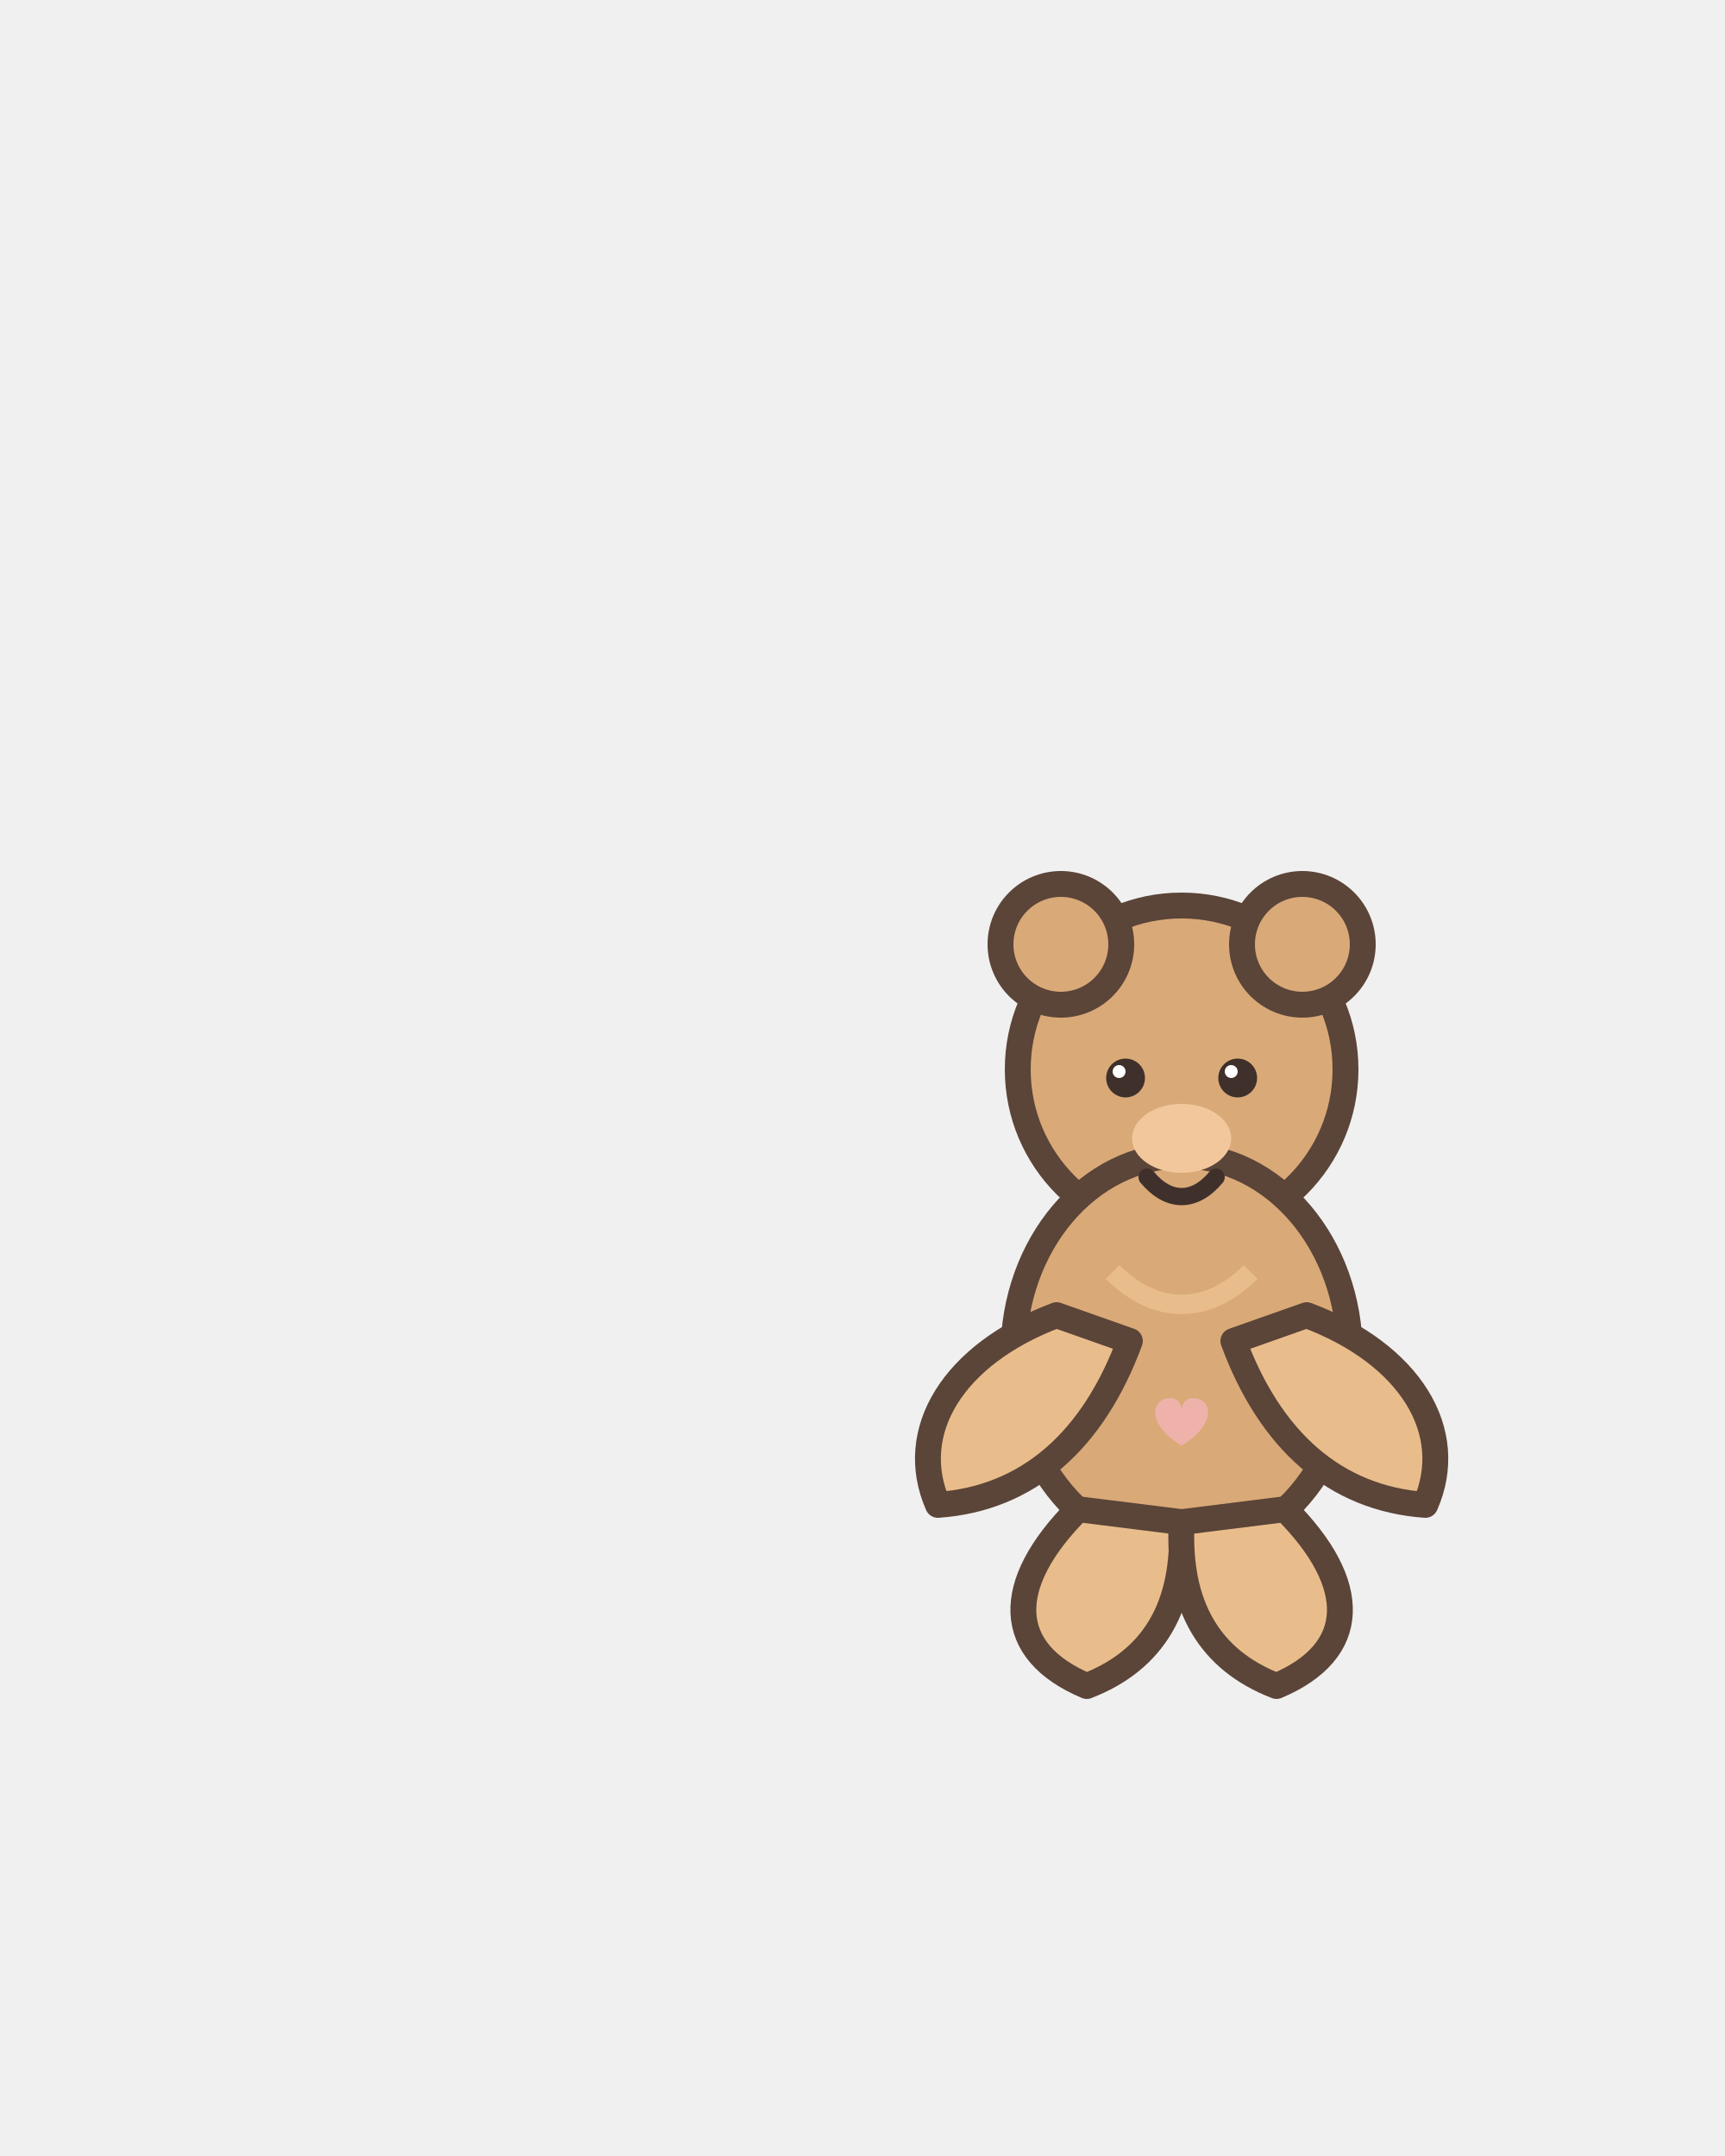
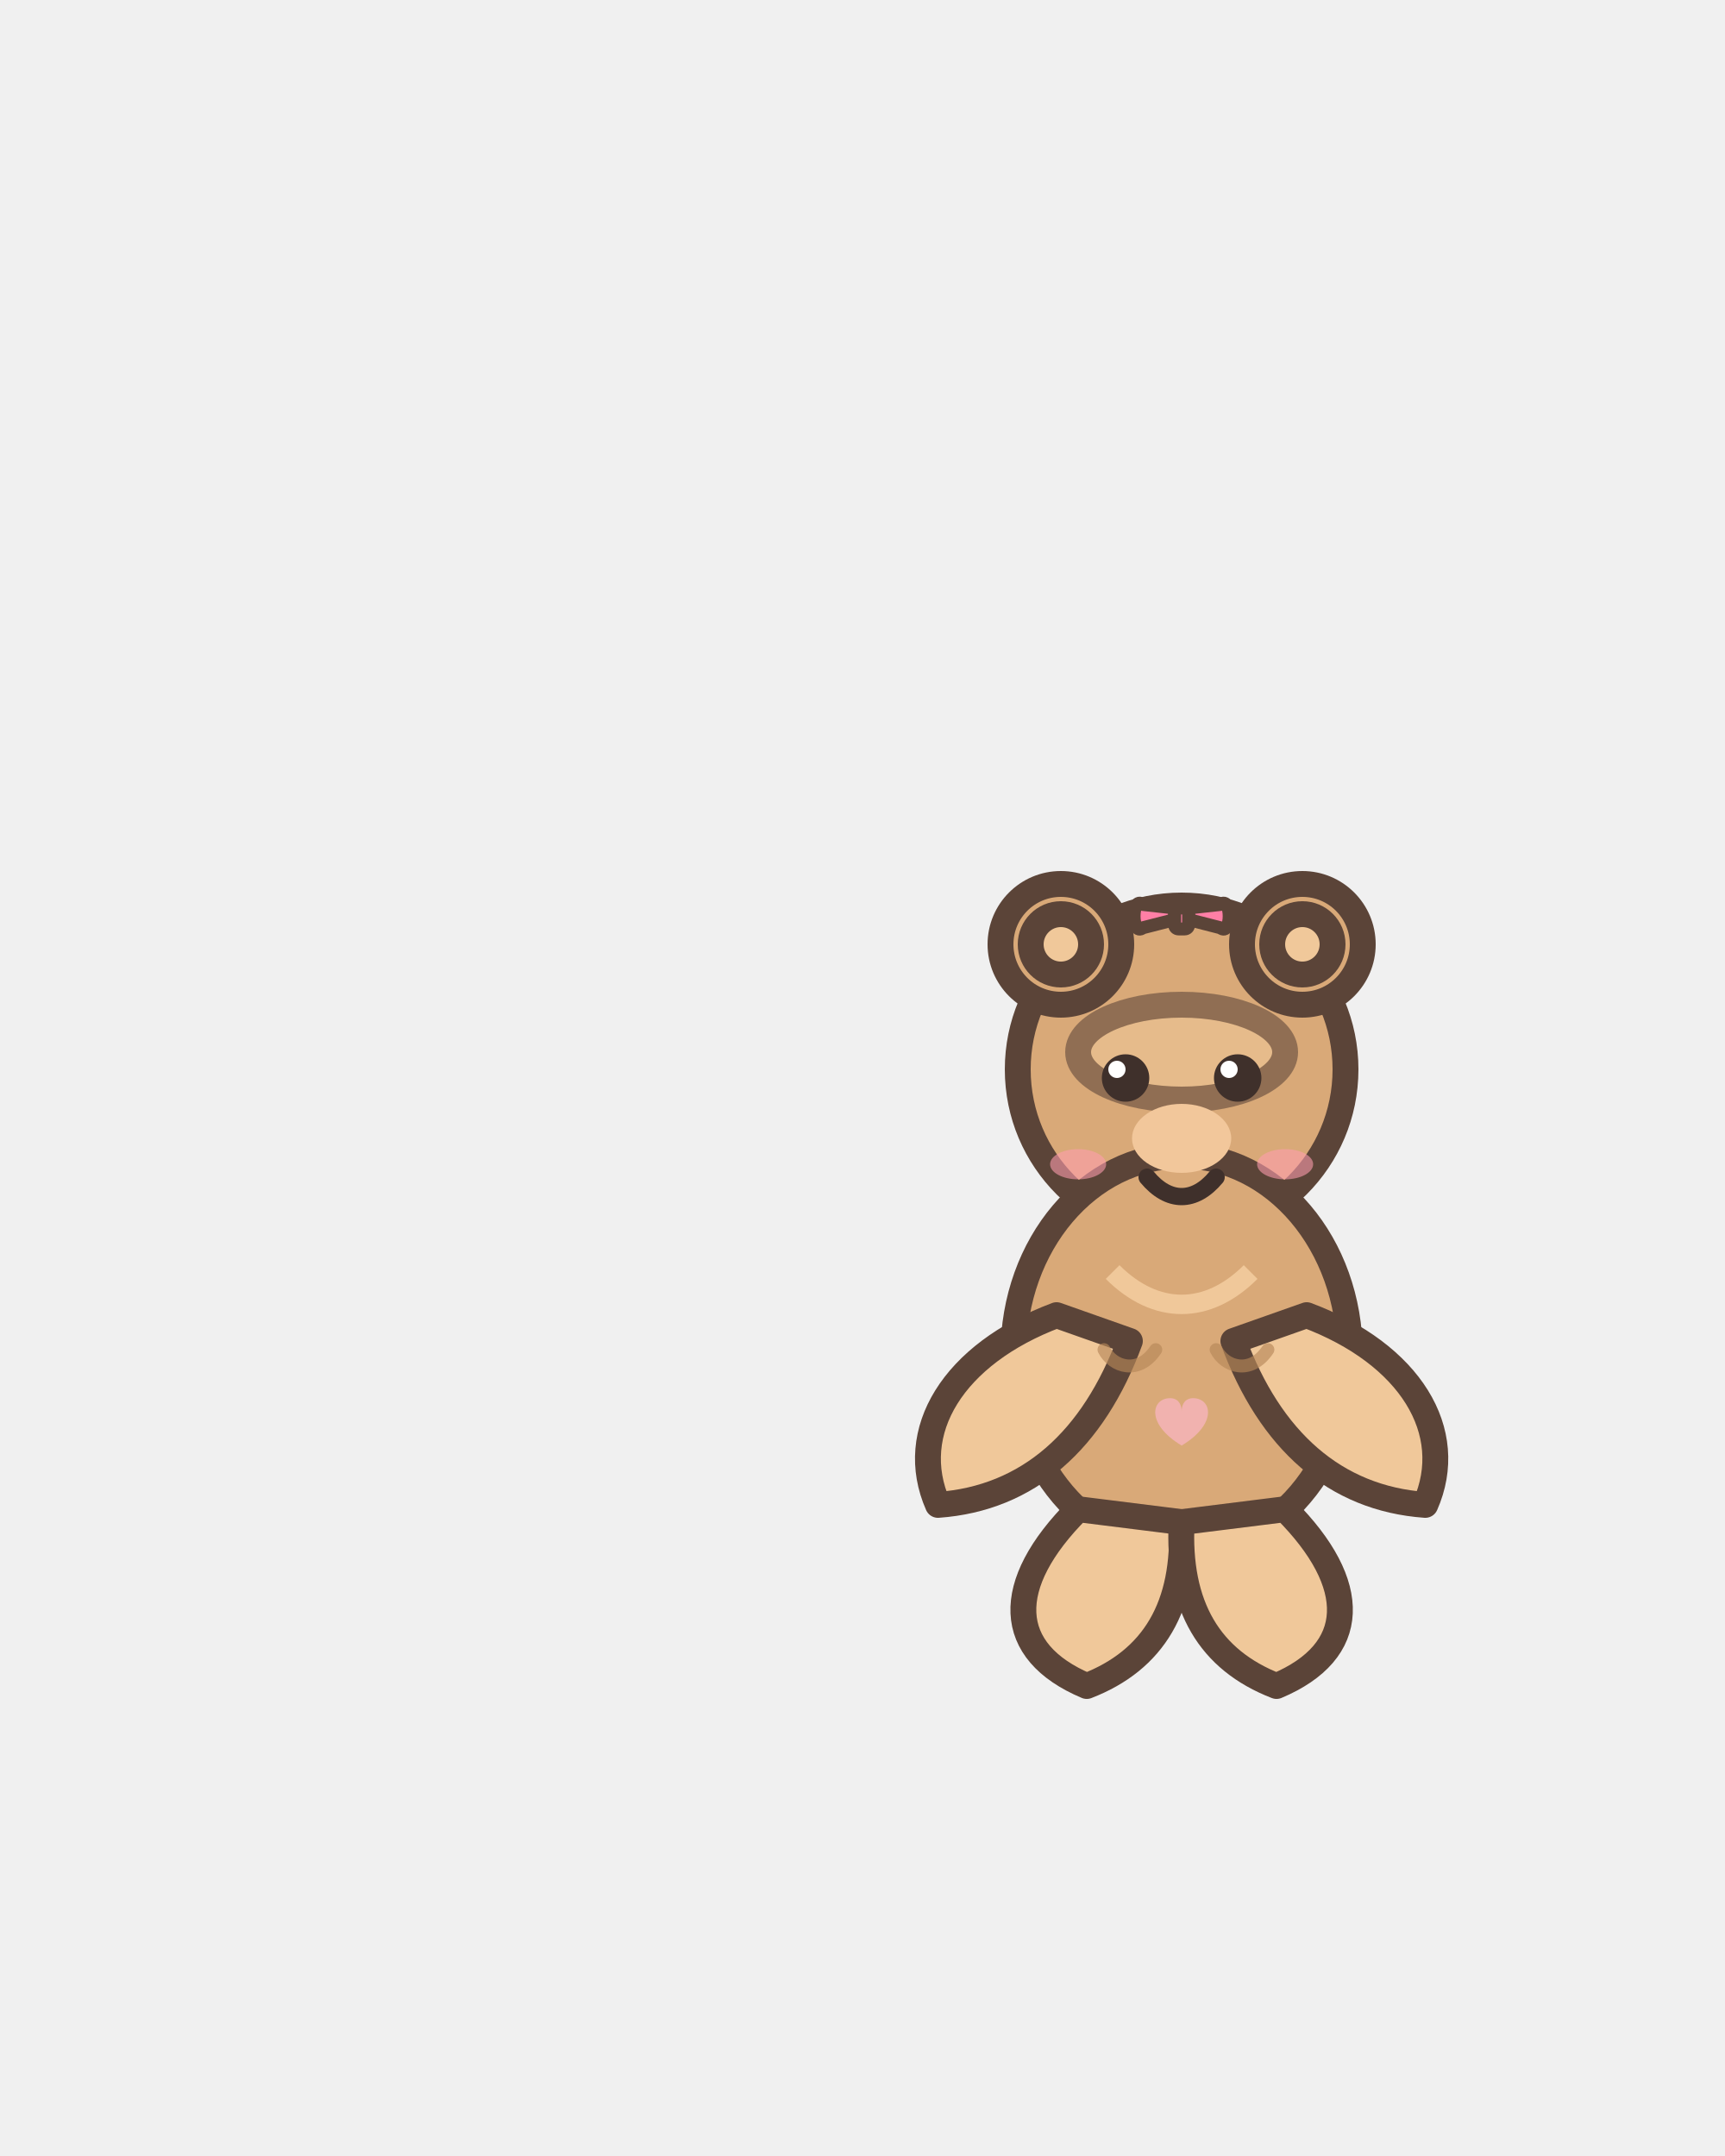
- <svg xmlns="http://www.w3.org/2000/svg" viewBox="0 0 800 1000" data-draw-bounds="435 410 666 790">
+ <svg xmlns="http://www.w3.org/2000/svg" viewBox="0 0 800 1000" data-draw-bounds="432 402 668 792">
  <g stroke="#5b4438" stroke-width="12" stroke-linejoin="round">
    <circle cx="548" cy="496" r="76" fill="#d9a978" />
    <circle cx="492" cy="438" r="28" fill="#d9a978" />
    <circle cx="604" cy="438" r="28" fill="#d9a978" />
+     <circle cx="492" cy="438" r="14" fill="#f0c89a" />
+     <circle cx="604" cy="438" r="14" fill="#f0c89a" />
+     <ellipse cx="548" cy="488" rx="48" ry="22" fill="#f0c89a" opacity=".58" />
    <ellipse cx="548" cy="628" rx="78" ry="92" fill="#d9a978" />
-     <path d="M490 610c-48 18-70 54-55 88 42-3 72-30 89-76z" fill="#e9bd8b" />
-     <path d="M606 610c48 18 70 54 55 88-42-3-72-30-89-76z" fill="#e9bd8b" />
-     <path d="M500 700c-35 35-34 66 4 82 31-12 46-37 44-76z" fill="#e9bd8b" />
-     <path d="M596 700c35 35 34 66-4 82-31-12-46-37-44-76z" fill="#e9bd8b" />
-     <path d="M516 590c20 20 44 20 64 0" fill="none" stroke="#e9bd8b" stroke-width="9" />
+     <path d="M490 610c-48 18-70 54-55 88 42-3 72-30 89-76z" fill="#f0c89a" />
+     <path d="M606 610c48 18 70 54 55 88-42-3-72-30-89-76z" fill="#f0c89a" />
+     <path d="M500 700c-35 35-34 66 4 82 31-12 46-37 44-76z" fill="#f0c89a" />
+     <path d="M596 700c35 35 34 66-4 82-31-12-46-37-44-76z" fill="#f0c89a" />
+     <path d="M516 590c20 20 44 20 64 0" fill="none" stroke="#f0c89a" stroke-width="9" />
+     <path d="M512 626c4 8 16 12 24 0" fill="none" stroke="#b58658" stroke-width="6" stroke-linecap="round" opacity=".64" />
+     <path d="M564 626c4 8 16 12 24 0" fill="none" stroke="#b58658" stroke-width="6" stroke-linecap="round" opacity=".64" />
  </g>
-   <circle cx="522" cy="500" r="9" fill="#3f302b" />
-   <circle cx="574" cy="500" r="9" fill="#3f302b" />
-   <circle cx="519" cy="497" r="3" fill="#ffffff" />
-   <circle cx="571" cy="497" r="3" fill="#ffffff" />
+   <circle cx="522" cy="500" r="11" fill="#3f302b" />
+   <circle cx="574" cy="500" r="11" fill="#3f302b" />
+   <circle cx="518" cy="496" r="4" fill="#ffffff" />
+   <circle cx="570" cy="496" r="4" fill="#ffffff" />
  <ellipse cx="548" cy="528" rx="23" ry="16" fill="#f2c79b" />
  <path d="M532 546c10 12 22 12 32 0" fill="none" stroke="#3f302b" stroke-width="8" stroke-linecap="round" />
-   <path d="M548 670.48C531.2 660.4 534 648.5 542.68 648.5C546.32 648.5 548 651.3 548 654.52C548 651.3 549.68 648.5 553.32 648.5C562 648.5 564.8 660.4 548 670.48z" fill="#ffb8d1" opacity=".58" />
+   <ellipse cx="500" cy="540" rx="13" ry="7" fill="#ff9db0" opacity=".58" />
+   <ellipse cx="596" cy="540" rx="13" ry="7" fill="#ff9db0" opacity=".58" />
+   <path d="M548 670.48C531.2 660.4 534 648.5 542.68 648.5C546.32 648.5 548 651.3 548 654.52C548 651.3 549.68 648.5 553.32 648.5C562 648.5 564.8 660.4 548 670.48z" fill="#ffb8d1" opacity=".62" />
+   <g stroke="#5b4438" stroke-width="6" stroke-linejoin="round">
+     <path d="M530 419.52c-5.4 -4.32 -5.4 15.12 0 10.8L544.76 426.54L544.76 421.14z" fill="#ff7fa6" />
+     <path d="M566 419.52c5.4 -4.32 5.4 15.12 0 10.8L551.24 426.54L551.24 421.14z" fill="#ff7fa6" />
+     <rect x="544.76" y="421.14" width="6.48" height="9.72" rx="1.8" fill="#ff7fa6" />
+   </g>
</svg>
